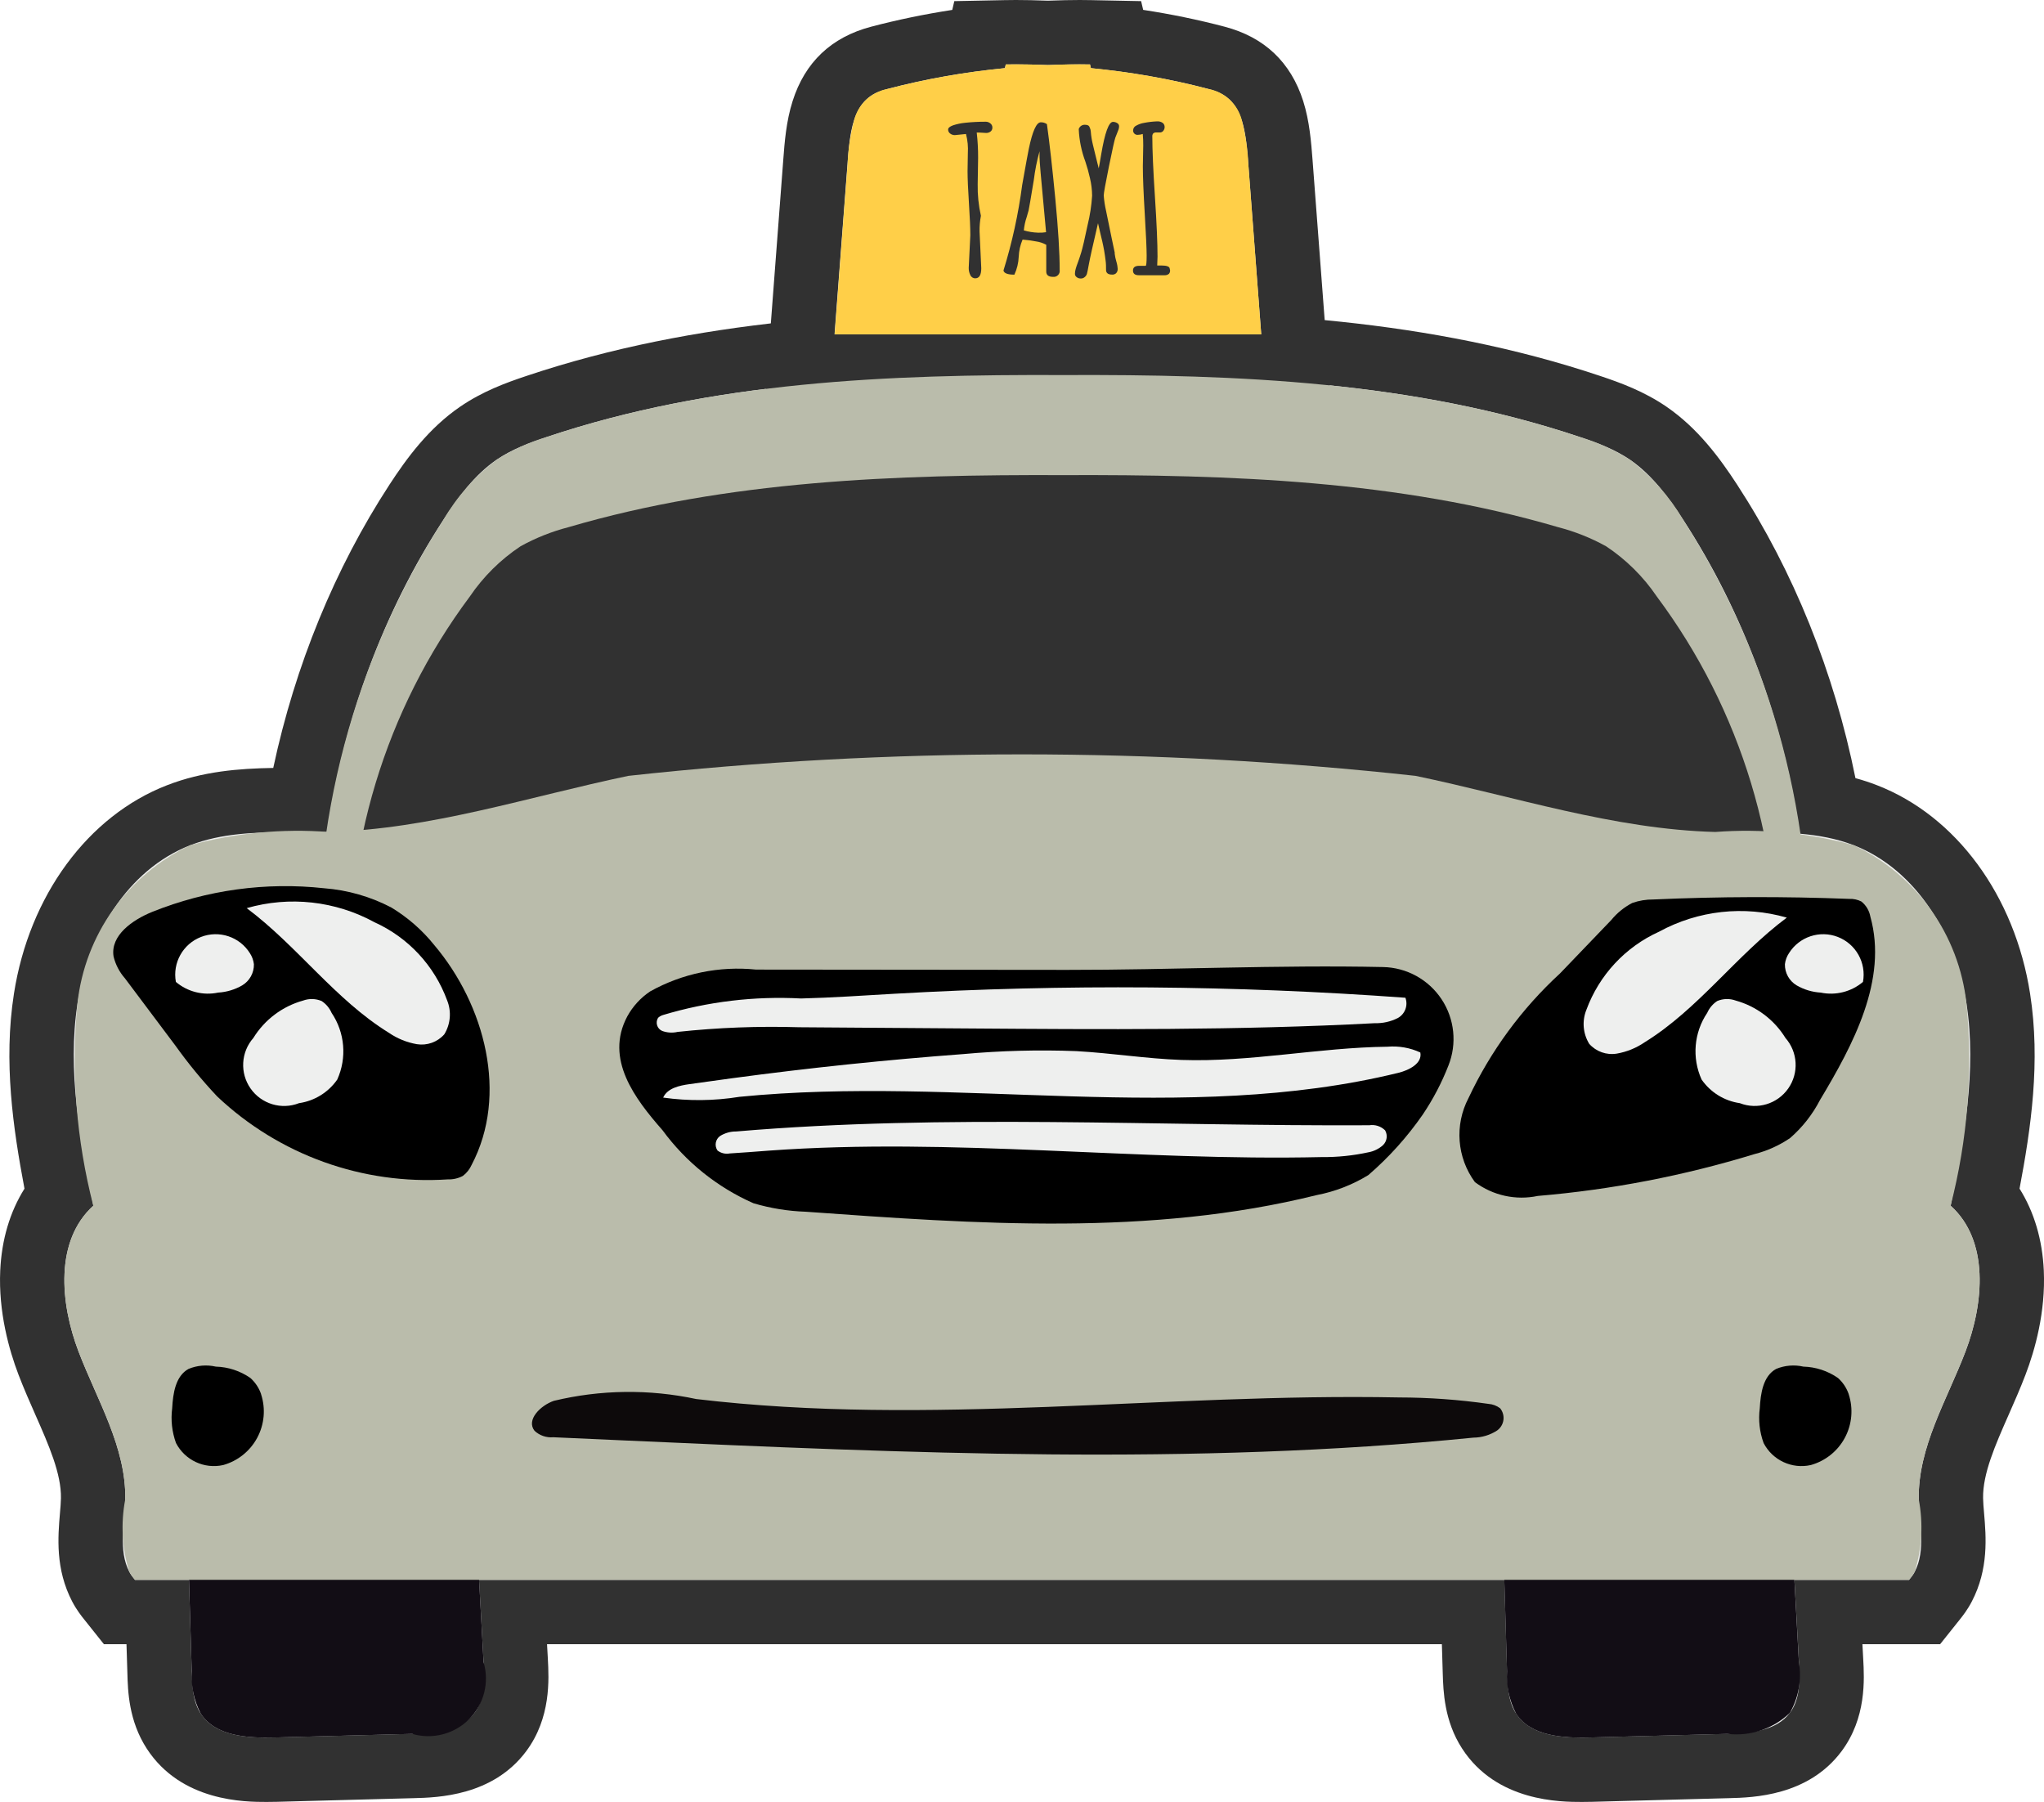
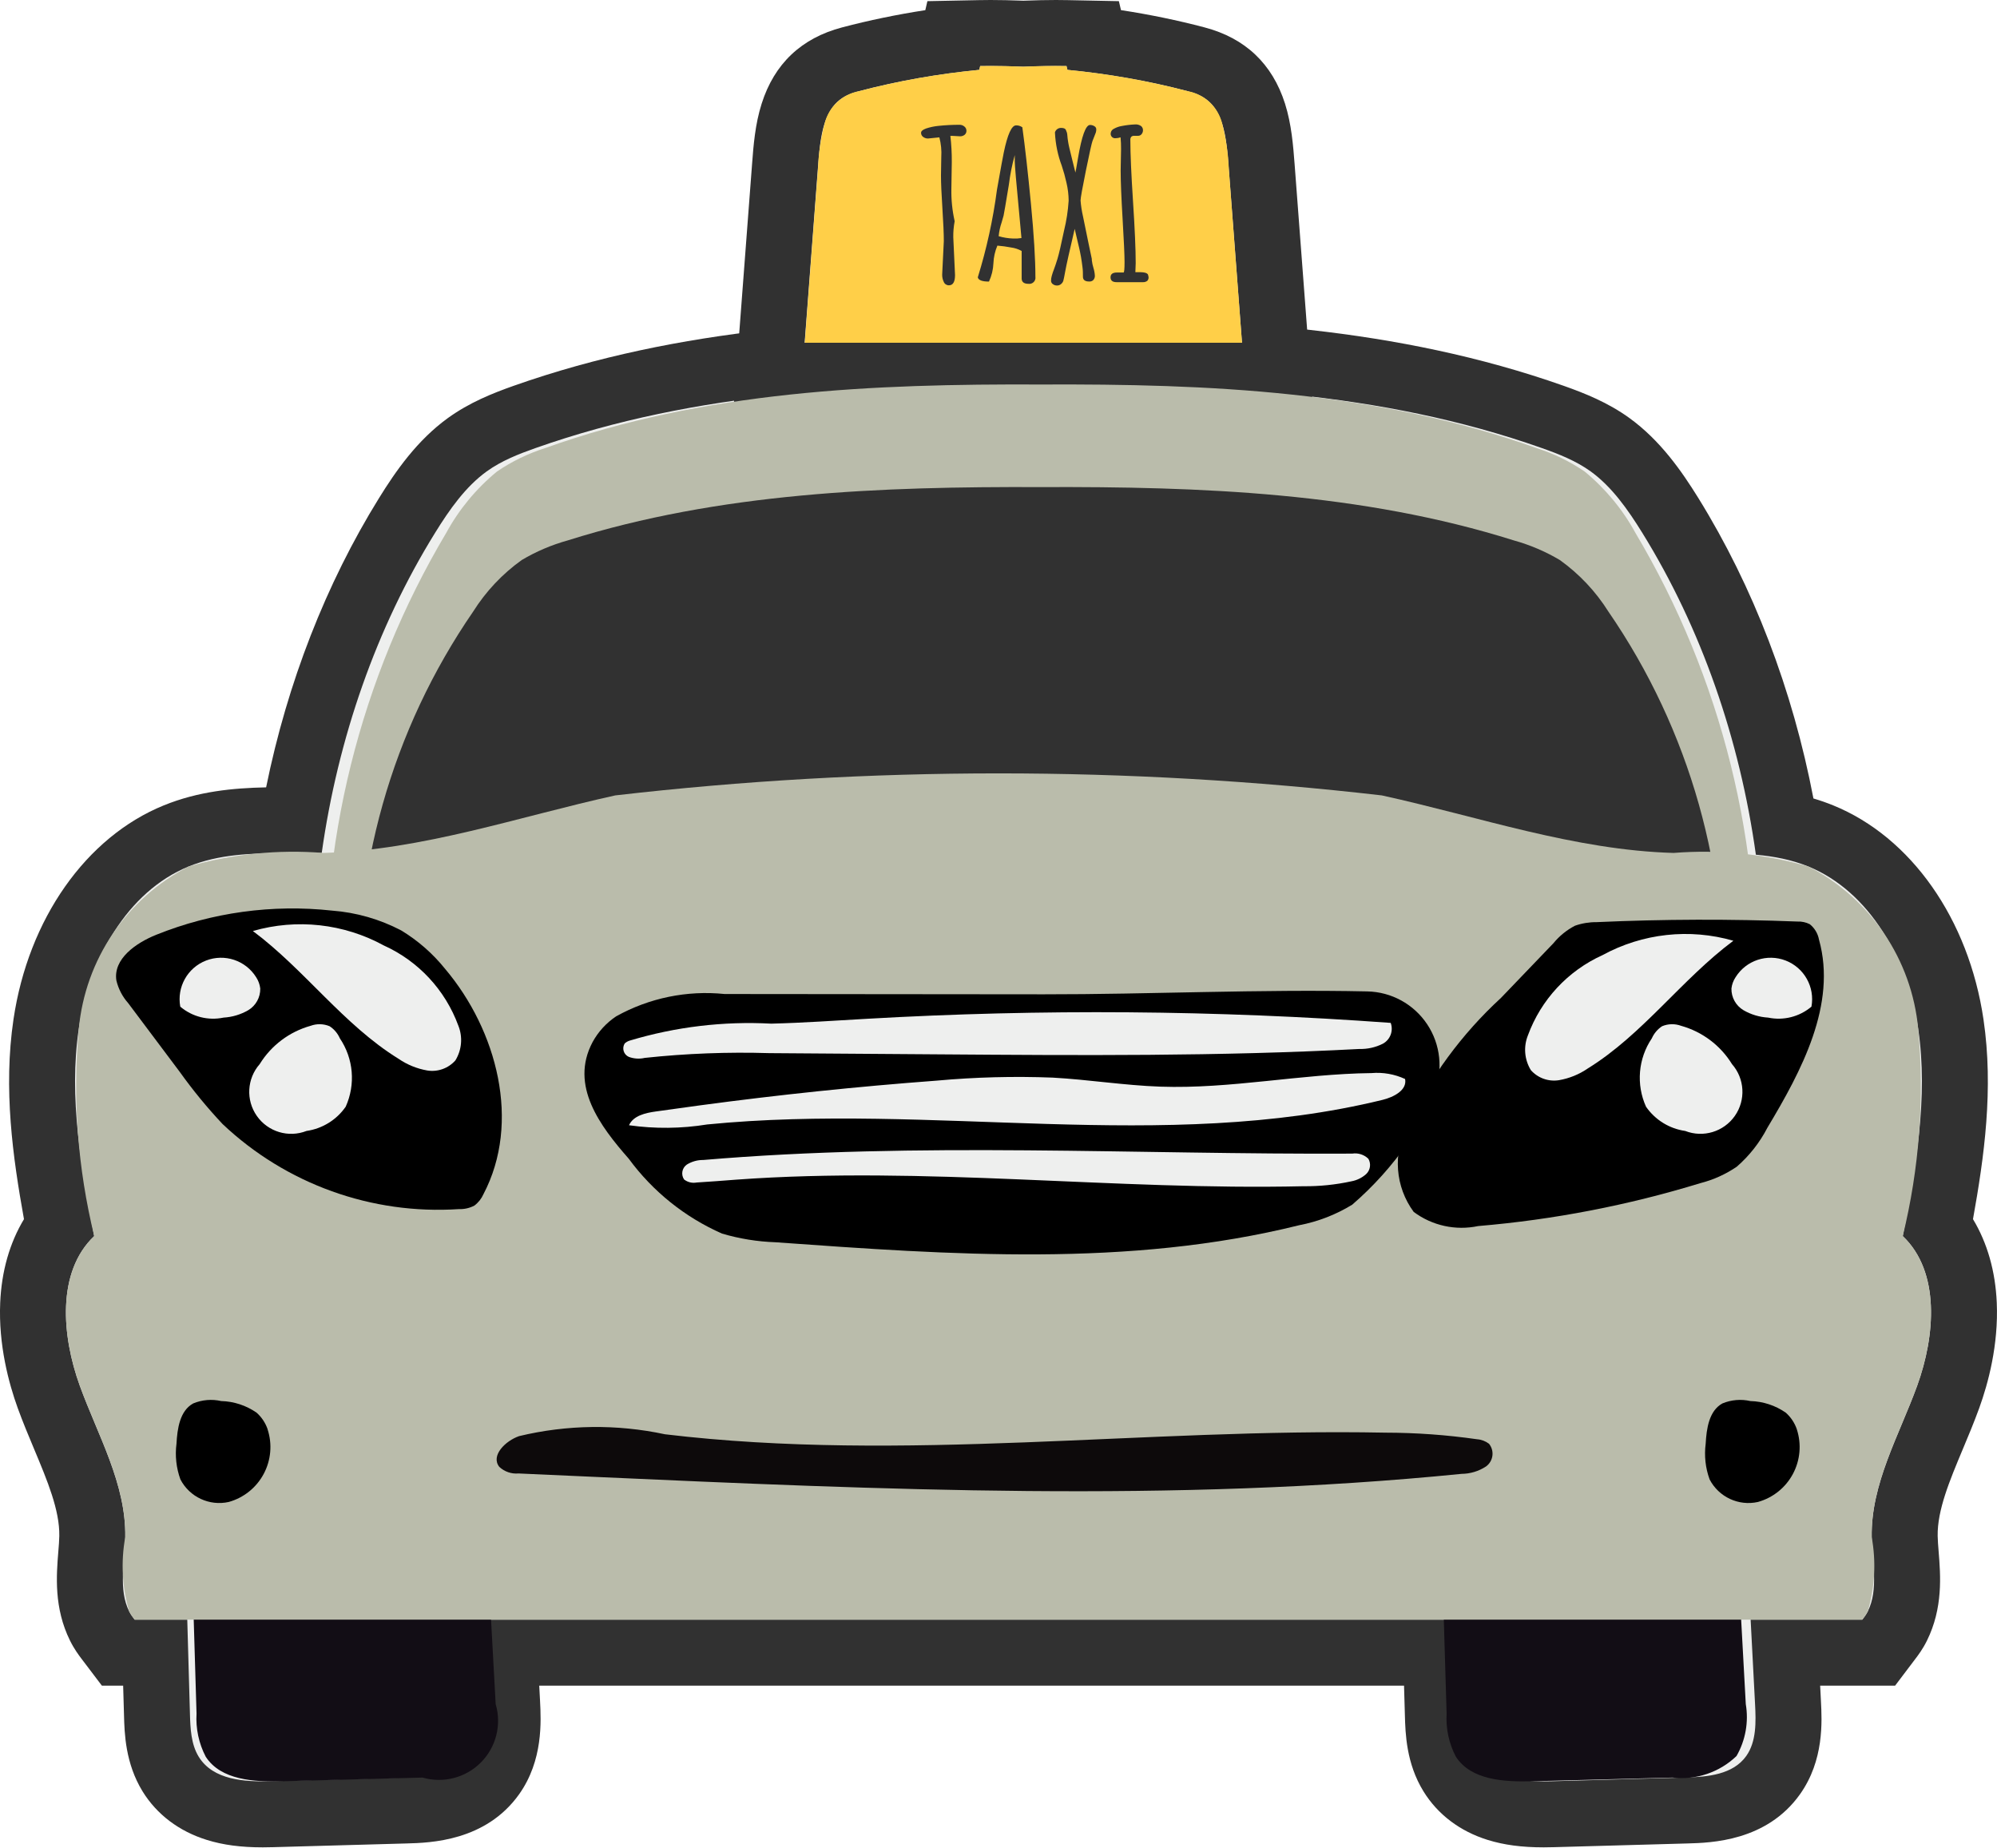
- <svg xmlns="http://www.w3.org/2000/svg" width="63.524" height="56.001" viewBox="0 0 63.524 56.001">
+ <svg xmlns="http://www.w3.org/2000/svg" width="60.55" height="56.001" viewBox="0 0 60.55 56.001">
  <g id="slot-gray-taxi" transform="translate(2 2)">
    <g id="Group_1018" data-name="Group 1018" transform="translate(0 0)">
-       <g id="Path_1115" data-name="Path 1115" transform="translate(-768.095 -373.158)" fill="#eeefee" stroke-miterlimit="10">
-         <path d="M 815.258 426.159 C 814.683 426.159 813.154 426.159 812.374 424.956 C 811.969 424.331 811.948 423.639 811.932 423.133 C 811.918 422.656 811.904 422.18 811.89 421.703 C 811.885 421.555 811.881 421.406 811.876 421.257 L 782.039 421.257 C 782.044 421.346 782.049 421.434 782.054 421.523 C 782.077 421.935 782.099 422.347 782.122 422.76 C 782.153 423.314 782.203 424.24 781.645 424.988 C 780.895 425.991 779.57 426.025 778.933 426.042 L 774.671 426.155 C 774.565 426.158 774.469 426.159 774.378 426.159 C 773.803 426.159 772.274 426.159 771.494 424.956 C 771.087 424.327 771.067 423.607 771.053 423.131 C 771.034 422.507 771.015 421.882 770.997 421.257 L 770.289 421.257 L 769.807 421.257 L 769.506 420.881 L 769.495 420.866 C 769.42 420.772 769.317 420.643 769.227 420.469 C 768.832 419.713 768.9 418.915 768.954 418.273 C 768.97 418.082 768.986 417.901 768.989 417.736 C 769.006 416.755 768.571 415.77 768.111 414.727 C 767.939 414.337 767.761 413.933 767.603 413.521 C 767.346 412.847 767.05 411.81 767.101 410.691 C 767.143 409.763 767.423 408.957 767.918 408.326 C 767.547 406.417 767.189 404.298 767.516 402.196 C 767.936 399.502 769.52 397.316 771.65 396.492 C 772.775 396.057 773.917 396.021 775.086 396.021 C 775.177 396.021 775.269 396.021 775.36 396.022 C 775.376 396.022 775.393 396.022 775.41 396.022 C 776.019 392.668 777.266 389.484 779.038 386.766 C 779.518 386.029 780.122 385.198 780.957 384.625 C 781.554 384.216 782.202 383.981 782.763 383.793 C 787.953 382.052 793.362 381.812 798.434 381.812 C 798.669 381.812 798.905 381.813 799.14 381.814 C 799.376 381.813 799.611 381.812 799.847 381.812 C 804.919 381.812 810.328 382.052 815.517 383.793 C 816.078 383.981 816.726 384.216 817.322 384.624 C 818.157 385.197 818.762 386.028 819.243 386.765 C 821.043 389.526 822.299 392.764 822.898 396.172 C 823.321 396.247 823.702 396.352 824.065 396.493 C 826.196 397.317 827.78 399.503 828.199 402.197 C 828.527 404.296 828.169 406.416 827.797 408.326 C 828.291 408.957 828.571 409.763 828.614 410.691 C 828.665 411.81 828.369 412.847 828.112 413.521 C 827.954 413.933 827.776 414.336 827.604 414.727 C 827.144 415.77 826.709 416.755 826.726 417.736 C 826.729 417.902 826.745 418.082 826.761 418.274 C 826.815 418.915 826.883 419.713 826.488 420.471 C 826.397 420.644 826.295 420.772 826.22 420.866 L 826.208 420.881 L 825.908 421.257 L 825.426 421.257 L 822.919 421.257 C 822.922 421.32 822.926 421.382 822.929 421.445 C 822.953 421.883 822.978 422.322 823.002 422.761 C 823.033 423.312 823.084 424.238 822.523 424.989 C 821.774 425.991 820.449 426.025 819.812 426.042 L 815.551 426.155 C 815.445 426.158 815.349 426.159 815.258 426.159 Z" stroke="none" />
-         <path d="M 815.258 425.159 C 815.348 425.159 815.437 425.157 815.524 425.155 L 819.786 425.042 C 820.492 425.024 821.299 424.955 821.722 424.39 C 822.049 423.953 822.034 423.359 822.003 422.815 C 821.957 421.962 821.909 421.109 821.863 420.257 L 825.426 420.257 C 825.489 420.179 825.552 420.102 825.601 420.008 C 825.954 419.332 825.74 418.517 825.726 417.754 C 825.698 416.137 826.6 414.675 827.178 413.164 C 827.754 411.653 827.92 409.713 826.718 408.63 C 827.126 406.559 827.536 404.436 827.21 402.35 C 826.886 400.264 825.673 398.187 823.704 397.425 C 823.166 397.217 822.602 397.117 822.03 397.068 C 821.518 393.576 820.291 390.204 818.406 387.312 C 817.944 386.605 817.433 385.913 816.758 385.449 C 816.281 385.123 815.739 384.922 815.199 384.741 C 810.033 383.008 804.571 382.791 799.14 382.814 C 793.708 382.79 788.248 383.008 783.081 384.741 C 782.542 384.922 782 385.123 781.523 385.449 C 780.847 385.913 780.336 386.605 779.876 387.312 C 777.999 390.19 776.775 393.542 776.259 397.016 C 775.87 397.025 775.478 397.021 775.086 397.021 C 774.034 397.021 772.984 397.049 772.011 397.425 C 770.042 398.187 768.829 400.264 768.504 402.35 C 768.179 404.436 768.589 406.559 768.997 408.63 C 767.795 409.713 767.96 411.653 768.537 413.164 C 769.115 414.675 770.017 416.137 769.989 417.754 C 769.975 418.517 769.761 419.332 770.114 420.008 C 770.163 420.102 770.226 420.179 770.289 420.257 L 771.968 420.257 C 771.996 421.206 772.024 422.154 772.053 423.102 C 772.066 423.554 772.087 424.032 772.333 424.412 C 772.794 425.123 773.796 425.177 774.644 425.155 L 778.907 425.042 C 779.613 425.024 780.42 424.955 780.843 424.39 C 781.169 423.953 781.154 423.359 781.124 422.815 C 781.077 421.962 781.03 421.109 780.983 420.257 L 812.847 420.257 C 812.875 421.206 812.904 422.154 812.932 423.102 C 812.946 423.554 812.966 424.032 813.213 424.412 C 813.627 425.05 814.476 425.159 815.258 425.159 M 815.258 427.159 C 814.603 427.159 812.61 427.159 811.535 425.5 C 810.978 424.641 810.95 423.716 810.933 423.163 C 810.924 422.861 810.915 422.559 810.906 422.257 L 783.096 422.257 C 783.104 422.406 783.113 422.555 783.121 422.704 C 783.156 423.35 783.221 424.547 782.446 425.586 C 781.406 426.978 779.691 427.022 778.959 427.041 L 774.697 427.155 C 774.581 427.158 774.478 427.159 774.378 427.159 C 773.723 427.159 771.73 427.159 770.655 425.5 C 770.095 424.635 770.069 423.711 770.054 423.159 C 770.044 422.859 770.035 422.558 770.026 422.257 L 769.325 422.257 L 768.713 421.489 C 768.624 421.378 768.475 421.191 768.339 420.931 C 767.811 419.918 767.896 418.918 767.958 418.188 C 767.973 418.014 767.987 417.85 767.989 417.717 C 768.002 416.958 767.611 416.07 767.196 415.13 C 767.019 414.729 766.836 414.314 766.669 413.878 C 766.378 413.115 766.044 411.936 766.102 410.646 C 766.146 409.683 766.403 408.821 766.856 408.099 C 766.501 406.218 766.199 404.153 766.528 402.042 C 767.002 398.996 768.827 396.512 771.29 395.56 C 772.4 395.13 773.518 395.041 774.587 395.024 C 775.267 391.841 776.501 388.826 778.2 386.219 C 778.734 385.401 779.411 384.473 780.391 383.8 C 781.095 383.318 781.82 383.054 782.445 382.845 C 787.771 381.058 793.277 380.812 798.434 380.812 C 798.669 380.812 798.905 380.813 799.14 380.814 C 799.376 380.813 799.611 380.812 799.846 380.812 C 805.004 380.812 810.51 381.058 815.835 382.845 C 816.46 383.054 817.185 383.318 817.887 383.798 C 818.867 384.471 819.546 385.399 820.081 386.219 C 821.837 388.914 823.096 392.042 823.759 395.341 C 823.99 395.404 824.212 395.477 824.426 395.56 C 826.889 396.513 828.714 398.997 829.187 402.043 C 829.516 404.152 829.215 406.218 828.859 408.099 C 829.312 408.821 829.569 409.683 829.613 410.646 C 829.671 411.936 829.337 413.115 829.046 413.877 C 828.879 414.314 828.696 414.729 828.519 415.13 C 828.104 416.07 827.713 416.958 827.726 417.719 C 827.728 417.85 827.742 418.015 827.757 418.189 C 827.819 418.919 827.904 419.918 827.374 420.933 C 827.239 421.192 827.091 421.378 827.002 421.49 L 826.39 422.257 L 823.976 422.257 C 823.984 422.407 823.992 422.557 824 422.706 C 824.036 423.347 824.103 424.546 823.324 425.588 C 822.285 426.978 820.571 427.022 819.839 427.041 L 815.577 427.155 C 815.461 427.158 815.358 427.159 815.258 427.159 Z" stroke="none" fill="#313131" />
+       <g id="Path_1115" data-name="Path 1115" transform="translate(-768.096 -373.158)" fill="#eeefee" stroke-miterlimit="10">
+         <path d="M 812.902 426.159 C 812.397 426.159 810.86 426.159 810.107 424.936 C 809.726 424.318 809.707 423.632 809.692 423.131 C 809.679 422.657 809.665 422.184 809.652 421.71 C 809.648 421.559 809.643 421.408 809.639 421.257 L 781.393 421.257 C 781.397 421.347 781.402 421.437 781.407 421.527 C 781.428 421.938 781.45 422.35 781.472 422.762 C 781.5 423.311 781.547 424.227 781.022 424.968 C 780.297 425.99 779.012 426.025 778.395 426.042 L 774.345 426.155 C 774.243 426.158 774.152 426.159 774.064 426.159 C 773.559 426.159 772.023 426.159 771.27 424.936 C 770.887 424.314 770.868 423.601 770.855 423.129 C 770.837 422.506 770.82 421.882 770.802 421.257 L 770.179 421.257 L 769.682 421.257 L 769.382 420.861 L 769.371 420.846 C 769.299 420.753 769.202 420.624 769.116 420.451 C 768.746 419.704 768.81 418.913 768.861 418.277 C 768.877 418.085 768.891 417.904 768.894 417.736 C 768.911 416.746 768.496 415.757 768.057 414.71 C 767.894 414.32 767.725 413.917 767.575 413.505 C 767.332 412.835 767.053 411.804 767.101 410.693 C 767.141 409.77 767.408 408.966 767.88 408.336 C 767.526 406.426 767.184 404.305 767.495 402.204 C 767.893 399.513 769.404 397.327 771.438 396.499 C 772.522 396.058 773.617 396.021 774.737 396.021 C 774.823 396.021 774.909 396.021 774.995 396.022 C 775.574 392.676 776.756 389.498 778.437 386.785 C 778.894 386.047 779.468 385.215 780.266 384.639 C 780.84 384.225 781.462 383.988 782 383.798 C 786.943 382.053 792.091 381.812 796.918 381.812 C 797.142 381.812 797.366 381.813 797.589 381.814 C 797.813 381.813 798.036 381.812 798.26 381.812 C 803.088 381.812 808.236 382.053 813.179 383.798 C 813.716 383.988 814.338 384.225 814.911 384.637 C 815.707 385.213 816.261 386.009 816.742 386.785 C 818.45 389.543 819.642 392.776 820.211 396.18 C 820.605 396.255 820.962 396.36 821.303 396.499 C 823.338 397.328 824.849 399.514 825.246 402.204 C 825.558 404.303 825.215 406.425 824.861 408.336 C 825.333 408.966 825.6 409.77 825.64 410.693 C 825.688 411.804 825.409 412.835 825.166 413.505 C 825.016 413.916 824.847 414.32 824.684 414.71 C 824.245 415.757 823.831 416.746 823.847 417.737 C 823.85 417.904 823.864 418.086 823.88 418.278 C 823.931 418.913 823.995 419.704 823.624 420.452 C 823.539 420.624 823.442 420.752 823.371 420.845 L 823.36 420.861 L 823.059 421.257 L 822.562 421.257 L 820.23 421.257 C 820.233 421.321 820.237 421.384 820.24 421.447 C 820.263 421.886 820.286 422.324 820.308 422.763 C 820.338 423.309 820.386 424.226 819.858 424.969 C 819.133 425.99 817.849 426.025 817.231 426.042 L 813.182 426.155 C 813.081 426.158 812.989 426.159 812.902 426.159 Z" stroke="none" />
+         <path d="M 812.902 425.159 C 812.987 425.159 813.072 425.157 813.154 425.155 L 817.204 425.042 C 817.875 425.024 818.641 424.955 819.043 424.39 C 819.353 423.953 819.339 423.359 819.31 422.815 C 819.266 421.962 819.221 421.109 819.176 420.257 L 822.562 420.257 C 822.621 420.179 822.682 420.102 822.728 420.008 C 823.063 419.332 822.86 418.517 822.847 417.754 C 822.82 416.137 823.677 414.675 824.226 413.164 C 824.774 411.653 824.931 409.713 823.789 408.63 C 824.177 406.559 824.566 404.436 824.257 402.35 C 823.949 400.264 822.796 398.187 820.926 397.425 C 820.414 397.217 819.879 397.117 819.335 397.068 C 818.849 393.576 817.683 390.204 815.892 387.312 C 815.454 386.605 814.968 385.913 814.327 385.449 C 813.873 385.123 813.359 384.922 812.846 384.741 C 807.938 383.008 802.75 382.79 797.589 382.814 C 792.431 382.79 787.241 383.008 782.333 384.741 C 781.82 384.922 781.305 385.123 780.852 385.449 C 780.21 385.913 779.724 386.605 779.287 387.312 C 777.504 390.19 776.341 393.542 775.851 397.016 C 775.482 397.025 775.109 397.021 774.737 397.021 C 773.737 397.021 772.74 397.049 771.815 397.425 C 769.945 398.187 768.793 400.264 768.484 402.35 C 768.175 404.436 768.564 406.559 768.952 408.63 C 767.81 409.713 767.967 411.653 768.515 413.164 C 769.064 414.675 769.921 416.137 769.894 417.754 C 769.881 418.517 769.678 419.332 770.013 420.008 C 770.059 420.102 770.12 420.179 770.179 420.257 L 771.774 420.257 C 771.801 421.206 771.828 422.154 771.855 423.102 C 771.867 423.554 771.888 424.032 772.121 424.412 C 772.559 425.123 773.511 425.177 774.317 425.155 L 778.367 425.042 C 779.038 425.024 779.805 424.955 780.206 424.39 C 780.516 423.953 780.501 423.359 780.473 422.815 C 780.428 421.962 780.384 421.109 780.339 420.257 L 810.611 420.257 C 810.638 421.206 810.665 422.154 810.692 423.102 C 810.705 423.554 810.725 424.032 810.958 424.412 C 811.352 425.05 812.158 425.159 812.902 425.159 M 812.902 427.159 C 812.236 427.159 811.697 427.087 811.204 426.934 C 810.362 426.672 809.688 426.162 809.256 425.461 C 808.734 424.615 808.708 423.704 808.693 423.16 C 808.684 422.859 808.676 422.558 808.667 422.257 L 782.446 422.257 C 782.454 422.408 782.462 422.559 782.47 422.71 C 782.503 423.344 782.564 424.522 781.838 425.547 C 780.823 426.975 779.14 427.022 778.422 427.041 L 774.373 427.154 C 774.261 427.157 774.161 427.159 774.064 427.159 C 773.399 427.159 772.859 427.087 772.367 426.934 C 771.524 426.672 770.85 426.162 770.418 425.461 C 769.895 424.609 769.87 423.699 769.856 423.156 C 769.847 422.857 769.839 422.557 769.83 422.257 L 769.185 422.257 L 768.574 421.451 C 768.489 421.339 768.348 421.152 768.22 420.894 C 767.727 419.9 767.806 418.915 767.864 418.197 C 767.879 418.021 767.892 417.855 767.894 417.719 C 767.907 416.939 767.532 416.044 767.135 415.096 C 766.967 414.695 766.793 414.281 766.635 413.847 C 766.361 413.091 766.047 411.924 766.102 410.65 C 766.143 409.694 766.389 408.836 766.823 408.116 C 766.484 406.234 766.193 404.166 766.505 402.058 C 766.955 399.019 768.701 396.534 771.061 395.573 C 772.11 395.146 773.16 395.047 774.165 395.026 C 774.809 391.858 775.978 388.855 777.587 386.259 C 778.095 385.438 778.741 384.507 779.68 383.828 C 780.331 383.36 781.019 383.084 781.666 382.855 C 786.752 381.06 792.002 380.812 796.918 380.812 C 797.142 380.812 797.366 380.813 797.589 380.814 C 797.813 380.813 798.036 380.812 798.26 380.812 C 803.177 380.812 808.427 381.06 813.512 382.855 C 814.159 383.084 814.848 383.36 815.495 383.826 C 816.436 384.506 817.083 385.437 817.592 386.258 C 819.258 388.949 820.452 392.071 821.08 395.363 C 821.287 395.424 821.487 395.494 821.681 395.573 C 824.042 396.534 825.787 399.019 826.236 402.058 C 826.548 404.165 826.257 406.234 825.918 408.116 C 826.352 408.836 826.598 409.694 826.639 410.65 C 826.694 411.925 826.38 413.091 826.106 413.846 C 825.948 414.281 825.774 414.695 825.606 415.096 C 825.209 416.044 824.834 416.939 824.847 417.72 C 824.849 417.855 824.863 418.022 824.877 418.198 C 824.935 418.916 825.014 419.9 824.52 420.897 C 824.393 421.153 824.252 421.339 824.168 421.449 L 823.557 422.257 L 821.284 422.257 C 821.291 422.409 821.299 422.56 821.307 422.712 C 821.341 423.342 821.404 424.521 820.673 425.549 C 819.66 426.975 817.977 427.022 817.259 427.041 L 813.21 427.154 C 813.098 427.157 812.998 427.159 812.902 427.159 Z" stroke="none" fill="#313131" />
      </g>
-       <g id="Path_1116" data-name="Path 1116" transform="translate(-773.995 -370.778)" fill="#eeefee" stroke-miterlimit="10">
+       <g id="Path_1116" data-name="Path 1116" transform="translate(-775.534 -370.778)" fill="#eeefee" stroke-miterlimit="10">
        <path d="M 812.27 380.169 L 811.192 380.169 L 797.931 380.169 L 796.852 380.169 L 796.934 379.093 C 797.068 377.334 797.202 375.575 797.335 373.815 C 797.371 373.335 797.417 372.738 797.581 372.223 C 797.992 370.925 798.959 370.671 799.323 370.575 C 800.309 370.315 801.345 370.116 802.411 369.981 L 802.453 369.797 L 803.232 369.781 C 803.34 369.779 803.454 369.778 803.568 369.778 C 803.859 369.778 804.167 369.785 804.562 369.8 C 804.956 369.785 805.264 369.778 805.554 369.778 C 805.669 369.778 805.782 369.779 805.891 369.781 L 806.665 369.797 L 806.708 369.981 C 807.775 370.115 808.812 370.314 809.8 370.575 C 810.371 370.725 811.173 371.06 811.543 372.223 C 811.707 372.738 811.752 373.335 811.788 373.815 L 811.989 376.463 L 812.189 379.093 L 812.27 380.169 Z" stroke="none" />
        <path d="M 803.568 370.778 C 803.463 370.778 803.358 370.779 803.252 370.781 L 803.226 370.896 C 802.007 371.016 800.79 371.222 799.578 371.542 C 799.191 371.644 798.76 371.813 798.534 372.526 C 798.408 372.919 798.368 373.414 798.332 373.891 C 798.199 375.65 798.065 377.41 797.931 379.169 L 811.192 379.169 C 811.058 377.41 810.925 375.65 810.791 373.891 C 810.755 373.414 810.715 372.919 810.59 372.526 C 810.363 371.813 809.932 371.644 809.545 371.542 C 808.333 371.222 807.116 371.016 805.898 370.896 L 805.87 370.781 C 805.434 370.772 804.998 370.784 804.562 370.8 C 804.231 370.788 803.9 370.778 803.568 370.778 M 803.568 368.778 C 803.863 368.778 804.172 368.785 804.562 368.799 C 804.951 368.785 805.26 368.778 805.554 368.778 C 805.676 368.778 805.796 368.779 805.911 368.782 L 807.459 368.813 L 807.523 369.085 C 808.392 369.218 809.239 369.393 810.055 369.608 C 811.29 369.933 812.111 370.711 812.496 371.919 C 812.695 372.546 812.745 373.208 812.786 373.74 L 813.349 381.169 L 795.773 381.169 L 795.937 379.017 C 796.071 377.258 796.205 375.499 796.338 373.74 C 796.378 373.208 796.428 372.546 796.628 371.92 C 797.011 370.712 797.832 369.933 799.069 369.608 C 799.881 369.394 800.725 369.219 801.59 369.086 L 801.653 368.813 L 803.212 368.782 C 803.327 368.779 803.447 368.778 803.568 368.778 Z" stroke="none" fill="#313131" />
      </g>
    </g>
    <g id="Group_1042" data-name="Group 1042" transform="translate(0 0)">
      <g id="Group_1019" data-name="Group 1019" transform="translate(3.789 44.183)">
        <path id="Path_1117" data-name="Path 1117" d="M773.267,432.922c.461.712,1.463.765,2.311.744l4.263-.112a1.792,1.792,0,0,0,2.217-2.228l-.3-5.475-8.939.134.169,5.628A2.506,2.506,0,0,0,773.267,432.922Z" transform="translate(-772.818 -425.851)" fill="#120d15" />
      </g>
-       <g id="Group_1020" data-name="Group 1020" transform="translate(44.668 44.183)">
+       <g id="Group_1020" data-name="Group 1020" transform="translate(41.694 44.183)">
        <path id="Path_1118" data-name="Path 1118" d="M824.222,432.922c.461.712,1.463.765,2.311.744l4.262-.112a2.4,2.4,0,0,0,1.936-.653,2.372,2.372,0,0,0,.281-1.575l-.3-5.475-8.939.134.168,5.628A2.508,2.508,0,0,0,824.222,432.922Z" transform="translate(-823.773 -425.851)" fill="#120d15" />
      </g>
      <g id="Group_1021" data-name="Group 1021" transform="translate(7.875 9.654)">
-         <path id="Path_1119" data-name="Path 1119" d="M820.347,387.312a6.459,6.459,0,0,0-1.648-1.862,6.184,6.184,0,0,0-1.559-.709c-5.166-1.732-10.628-1.95-16.059-1.927-5.431-.023-10.892.195-16.059,1.927a6.183,6.183,0,0,0-1.559.709,6.444,6.444,0,0,0-1.647,1.862,24.71,24.71,0,0,0-3.873,14.6q11.566.439,23.138-.137,11.56.573,23.138.137A24.715,24.715,0,0,0,820.347,387.312Z" transform="translate(-777.911 -382.812)" fill="#babcab" />
+         <path id="Path_1119" data-name="Path 1119" d="M817.623,387.312a6.343,6.343,0,0,0-1.542-1.862,5.617,5.617,0,0,0-1.459-.709c-4.834-1.732-9.946-1.95-15.028-1.927-5.083-.023-10.193.195-15.028,1.927a5.616,5.616,0,0,0-1.459.709,6.328,6.328,0,0,0-1.541,1.862,26.011,26.011,0,0,0-3.625,14.6q10.824.439,21.653-.137,10.818.573,21.653.137A26.017,26.017,0,0,0,817.623,387.312Z" transform="translate(-777.911 -382.812)" fill="#babcab" />
      </g>
      <g id="Group_1022" data-name="Group 1022" transform="translate(8.861 12.764)">
-         <path id="Path_1120" data-name="Path 1120" d="M819.77,390.463a5.743,5.743,0,0,0-1.577-1.562,6.38,6.38,0,0,0-1.492-.594c-4.947-1.453-10.176-1.636-15.376-1.617-5.2-.019-10.429.164-15.376,1.617a6.385,6.385,0,0,0-1.492.594,5.744,5.744,0,0,0-1.577,1.562,18.817,18.817,0,0,0-3.708,12.246q11.074.369,22.154-.116,11.069.481,22.154.116A18.811,18.811,0,0,0,819.77,390.463Z" transform="translate(-779.14 -386.688)" fill="#313131" />
+         <path id="Path_1120" data-name="Path 1120" d="M817.046,390.463a5.562,5.562,0,0,0-1.472-1.562,5.727,5.727,0,0,0-1.392-.594c-4.615-1.453-9.494-1.636-14.346-1.617-4.852-.019-9.73.164-14.346,1.617a5.731,5.731,0,0,0-1.392.594,5.562,5.562,0,0,0-1.472,1.562,19.775,19.775,0,0,0-3.46,12.246q10.331.369,20.669-.116,10.327.481,20.669.116A19.77,19.77,0,0,0,817.046,390.463Z" transform="translate(-779.14 -386.688)" fill="#313131" />
      </g>
      <g id="Group_1023" data-name="Group 1023" transform="translate(0 21.259)">
-         <path id="Path_1121" data-name="Path 1121" d="M768.537,416.024c.578,1.511,1.479,2.973,1.451,4.59a4.647,4.647,0,0,0,.125,2.254,1.546,1.546,0,0,0,.175.249h55.138a1.554,1.554,0,0,0,.175-.249,4.65,4.65,0,0,0,.125-2.254c-.028-1.617.874-3.079,1.451-4.59s.742-3.451-.46-4.534a18.179,18.179,0,0,0,.493-6.28,6.173,6.173,0,0,0-3.507-4.925,12.72,12.72,0,0,0-4.3-.41c-3.164-.083-6.218-1.1-9.316-1.744a112.39,112.39,0,0,0-24.463,0c-3.1.648-6.152,1.661-9.316,1.744a12.72,12.72,0,0,0-4.3.41,6.175,6.175,0,0,0-3.507,4.925,18.206,18.206,0,0,0,.493,6.28C767.8,412.573,767.96,414.514,768.537,416.024Z" transform="translate(-768.095 -397.278)" fill="#babcab" />
+         <path id="Path_1121" data-name="Path 1121" d="M768.515,416.024c.549,1.511,1.406,2.973,1.379,4.59a4.882,4.882,0,0,0,.119,2.254,1.548,1.548,0,0,0,.166.249h52.383a1.561,1.561,0,0,0,.166-.249,4.885,4.885,0,0,0,.119-2.254c-.027-1.617.83-3.079,1.379-4.59s.7-3.451-.437-4.534a19.1,19.1,0,0,0,.468-6.28,6.164,6.164,0,0,0-3.331-4.925,11.506,11.506,0,0,0-4.084-.41c-3.006-.083-5.908-1.1-8.85-1.744a101.472,101.472,0,0,0-23.24,0c-2.943.648-5.844,1.661-8.85,1.744a11.507,11.507,0,0,0-4.085.41,6.166,6.166,0,0,0-3.332,4.925,19.132,19.132,0,0,0,.468,6.28C767.81,412.573,767.967,414.514,768.515,416.024Z" transform="translate(-768.096 -397.278)" fill="#babcab" />
      </g>
      <g id="Group_1024" data-name="Group 1024" transform="translate(1.519 25.539)">
        <path id="Path_1122" data-name="Path 1122" d="M779.963,404.439a5.082,5.082,0,0,0-1.328-1.161,5.389,5.389,0,0,0-2.091-.6,11.08,11.08,0,0,0-5.338.733c-.615.248-1.309.731-1.206,1.386a1.591,1.591,0,0,0,.355.682l1.565,2.086a15.279,15.279,0,0,0,1.3,1.583,9.515,9.515,0,0,0,7.166,2.578.925.925,0,0,0,.469-.107.873.873,0,0,0,.274-.345C782.272,409.1,781.548,406.312,779.963,404.439Z" transform="translate(-769.99 -402.612)" />
      </g>
-       <g id="Group_1025" data-name="Group 1025" transform="translate(43.368 25.891)">
+       <g id="Group_1025" data-name="Group 1025" transform="translate(40.394 25.891)">
        <path id="Path_1123" data-name="Path 1123" d="M826.861,403.752l-1.591,1.658a12.455,12.455,0,0,0-2.847,3.877,2.471,2.471,0,0,0,.2,2.611,2.428,2.428,0,0,0,1.955.429,32.221,32.221,0,0,0,6.734-1.3,3.48,3.48,0,0,0,1.108-.5,4,4,0,0,0,.928-1.182c1.033-1.722,2.112-3.737,1.564-5.7a.779.779,0,0,0-.279-.468.753.753,0,0,0-.375-.081q-3.043-.119-6.089.018a1.922,1.922,0,0,0-.657.109A2.085,2.085,0,0,0,826.861,403.752Z" transform="translate(-822.153 -403.051)" />
      </g>
-       <g id="Group_1026" data-name="Group 1026" transform="translate(17.245 28.037)">
+       <g id="Group_1026" data-name="Group 1026" transform="translate(15.719 28.037)">
        <path id="Path_1124" data-name="Path 1124" d="M790.937,410.815a7.017,7.017,0,0,0,2.826,2.268,6.489,6.489,0,0,0,1.621.263c5.322.382,10.7.77,15.883-.517a4.8,4.8,0,0,0,1.605-.622,10.031,10.031,0,0,0,1.688-1.876,7.807,7.807,0,0,0,.8-1.526,2.235,2.235,0,0,0-2.034-3.063c-3.261-.07-6.595.091-9.805.088l-9.678-.009a5.59,5.59,0,0,0-3.288.676,2.211,2.211,0,0,0-.716.782C789.137,408.6,790.072,409.829,790.937,410.815Z" transform="translate(-789.591 -405.725)" />
      </g>
      <g id="Group_1027" data-name="Group 1027" transform="translate(3.445 27.034)">
        <path id="Path_1125" data-name="Path 1125" d="M774.711,405.064a1.256,1.256,0,0,0-2.3.893,1.541,1.541,0,0,0,1.313.332,1.69,1.69,0,0,0,.749-.225.748.748,0,0,0,.363-.657A.794.794,0,0,0,774.711,405.064Z" transform="translate(-772.39 -404.475)" fill="#eeefee" />
      </g>
      <g id="Group_1028" data-name="Group 1028" transform="translate(5.594 29.048)">
        <path id="Path_1126" data-name="Path 1126" d="M777.956,409.487a2.135,2.135,0,0,0-.177-2.072.842.842,0,0,0-.31-.367.788.788,0,0,0-.576-.014,2.652,2.652,0,0,0-1.545,1.162,1.273,1.273,0,0,0,1.42,2.026A1.749,1.749,0,0,0,777.956,409.487Z" transform="translate(-775.068 -406.986)" fill="#eeefee" />
      </g>
      <g id="Group_1029" data-name="Group 1029" transform="translate(3.34 40.439)">
        <path id="Path_1127" data-name="Path 1127" d="M775.033,422.071a1.192,1.192,0,0,0-.333-.5,1.973,1.973,0,0,0-1.075-.353,1.4,1.4,0,0,0-.848.072c-.405.223-.482.762-.507,1.223a2.3,2.3,0,0,0,.119,1.08,1.327,1.327,0,0,0,1.466.684,1.728,1.728,0,0,0,1.178-2.2Z" transform="translate(-772.259 -421.185)" />
      </g>
-       <g id="Group_1030" data-name="Group 1030" transform="translate(52.679 40.439)">
+       <g id="Group_1030" data-name="Group 1030" transform="translate(49.705 40.439)">
        <path id="Path_1128" data-name="Path 1128" d="M836.533,422.071a1.192,1.192,0,0,0-.333-.5,1.973,1.973,0,0,0-1.075-.353,1.4,1.4,0,0,0-.848.072c-.405.223-.482.762-.507,1.223a2.29,2.29,0,0,0,.119,1.08,1.326,1.326,0,0,0,1.466.684,1.728,1.728,0,0,0,1.179-2.2Z" transform="translate(-833.758 -421.185)" />
      </g>
-       <g id="Group_1031" data-name="Group 1031" transform="translate(14.533 41.25)">
+       <g id="Group_1031" data-name="Group 1031" transform="translate(13.059 41.25)">
        <path id="Path_1129" data-name="Path 1129" d="M816.3,422.712a.678.678,0,0,0-.363-.137,19.775,19.775,0,0,0-2.781-.2c-7.286-.144-14.607.914-21.842.049a9.987,9.987,0,0,0-4.423.056c-.412.142-.87.59-.6.932a.754.754,0,0,0,.583.2l2.226.1c8.789.394,17.614.788,26.369-.088a1.368,1.368,0,0,0,.738-.223A.478.478,0,0,0,816.3,422.712Z" transform="translate(-786.211 -422.195)" fill="#0d0a0b" />
      </g>
-       <g id="Group_1034" data-name="Group 1034" transform="translate(23.936)">
+       <g id="Group_1034" data-name="Group 1034" transform="translate(22.397)">
        <g id="Group_1032" data-name="Group 1032">
          <path id="Path_1130" data-name="Path 1130" d="M811.192,379.169q-.2-2.639-.4-5.278a6.384,6.384,0,0,0-.2-1.365,1.316,1.316,0,0,0-1.045-.984,23.153,23.153,0,0,0-3.648-.646l-.027-.115c-.437-.009-.872,0-1.309.019-.436-.017-.873-.028-1.309-.019l-.026.115a23.141,23.141,0,0,0-3.648.646,1.316,1.316,0,0,0-1.044.984,6.338,6.338,0,0,0-.2,1.365q-.2,2.639-.4,5.278Z" transform="translate(-797.931 -370.778)" fill="#ffcf48" />
        </g>
        <g id="Group_1033" data-name="Group 1033" transform="translate(3.527 1.771)">
          <path id="Path_1131" data-name="Path 1131" d="M803.262,374.123l-.013.822a4.109,4.109,0,0,0,.1.978v0a2.417,2.417,0,0,0-.042.486l.053,1.146c0,.207-.062.311-.184.311a.164.164,0,0,1-.156-.1.488.488,0,0,1-.05-.221l.05-1.019q0-.33-.043-.993t-.043-.994l.009-.558a1.884,1.884,0,0,0-.058-.6l-.346.035a.236.236,0,0,1-.145-.048.151.151,0,0,1-.064-.125c0-.051.051-.094.152-.131a1.724,1.724,0,0,1,.374-.079A5.917,5.917,0,0,1,803.5,373a.219.219,0,0,1,.142.051.161.161,0,0,1,.064.129.152.152,0,0,1-.056.124.215.215,0,0,1-.137.045l-.228-.013a.637.637,0,0,0-.066,0A6.556,6.556,0,0,1,803.262,374.123Z" transform="translate(-802.327 -372.988)" fill="#313131" />
          <path id="Path_1132" data-name="Path 1132" d="M805.824,373.068q.124.894.262,2.327c.092.956.136,1.694.136,2.218a.186.186,0,0,1-.208.214c-.14,0-.209-.055-.209-.164v-.832a.908.908,0,0,0-.323-.106,3.594,3.594,0,0,0-.413-.056,1.522,1.522,0,0,0-.12.534,1.452,1.452,0,0,1-.135.556q-.309,0-.339-.128a16.1,16.1,0,0,0,.582-2.66q.172-.969.206-1.125.171-.822.371-.822a.3.3,0,0,1,.189.056Zm-.025,3.371q-.01-.116-.063-.688-.14-1.465-.14-1.637c0-.116,0-.178,0-.189a6.129,6.129,0,0,0-.179.9q-.142.86-.16.935c-.012.05-.032.119-.059.206a1.8,1.8,0,0,0-.09.417,1.758,1.758,0,0,0,.439.071A1.189,1.189,0,0,0,805.8,376.439Z" transform="translate(-802.752 -372.994)" fill="#313131" />
          <path id="Path_1133" data-name="Path 1133" d="M808.4,377.751c-.125,0-.188-.049-.188-.146s0-.195-.014-.291-.024-.2-.045-.31-.038-.2-.055-.27-.039-.172-.071-.3-.052-.225-.065-.279q-.236,1.01-.283,1.27t-.063.308a.216.216,0,0,1-.066.094.176.176,0,0,1-.123.045.2.2,0,0,1-.127-.041.124.124,0,0,1-.055-.107.555.555,0,0,1,.024-.152,1.931,1.931,0,0,1,.065-.192c.027-.071.063-.176.106-.316s.11-.425.2-.858a5.171,5.171,0,0,0,.139-.906,2.426,2.426,0,0,0-.066-.543,4.955,4.955,0,0,0-.143-.516,3.283,3.283,0,0,1-.206-1v-.015a.193.193,0,0,1,.181-.132c.081,0,.13.019.148.058a.689.689,0,0,1,.034.086.65.65,0,0,1,.014.1c0,.044.012.1.022.177s.047.231.107.473.1.395.114.46q.01-.031.079-.443.17-1,.364-1a.241.241,0,0,1,.131.037.109.109,0,0,1,.059.092.337.337,0,0,1-.014.1,1,1,0,0,1-.039.1c-.016.037-.038.091-.063.16s-.092.368-.2.9-.161.829-.161.9a3.263,3.263,0,0,0,.073.477q.073.369.168.819c.062.3.095.459.1.475v.038a1.426,1.426,0,0,0,.05.237.961.961,0,0,1,.043.238.181.181,0,0,1-.051.132A.163.163,0,0,1,808.4,377.751Z" transform="translate(-803.301 -372.988)" fill="#313131" />
          <path id="Path_1134" data-name="Path 1134" d="M810.245,377.466l.131,0c.173,0,.259.035.259.106a.149.149,0,0,1-.023.151.191.191,0,0,1-.136.046h-.8c-.122,0-.184-.049-.184-.147s.065-.146.194-.146l.2,0c.021,0,.031-.107.031-.318s-.02-.646-.059-1.3-.059-1.146-.059-1.474l.012-.651a3.478,3.478,0,0,0-.015-.355.474.474,0,0,1-.149.027.134.134,0,0,1-.15-.152.165.165,0,0,1,.1-.136.722.722,0,0,1,.239-.083,2.663,2.663,0,0,1,.4-.047.274.274,0,0,1,.185.051.161.161,0,0,1,.055.122.185.185,0,0,1-.042.121.13.13,0,0,1-.108.051l-.112,0a.13.13,0,0,0-.091.027.135.135,0,0,0-.03.1q0,.623.081,1.866t.081,1.866Z" transform="translate(-803.744 -372.986)" fill="#313131" />
        </g>
      </g>
      <g id="Group_1035" data-name="Group 1035" transform="translate(5.666 26.008)">
        <path id="Path_1135" data-name="Path 1135" d="M781.3,407.334a1.178,1.178,0,0,0,.088-1.056,4.287,4.287,0,0,0-2.259-2.428,5.25,5.25,0,0,0-3.97-.438c1.572,1.173,2.747,2.842,4.415,3.872a2.21,2.21,0,0,0,.872.356A.94.94,0,0,0,781.3,407.334Z" transform="translate(-775.158 -403.197)" fill="#eeefee" />
      </g>
-       <g id="Group_1036" data-name="Group 1036" transform="translate(53.471 27.034)">
+       <g id="Group_1036" data-name="Group 1036" transform="translate(50.497 27.034)">
        <path id="Path_1136" data-name="Path 1136" d="M834.873,405.064a1.256,1.256,0,0,1,2.3.893,1.544,1.544,0,0,1-1.314.332,1.686,1.686,0,0,1-.748-.225.747.747,0,0,1-.364-.657A.782.782,0,0,1,834.873,405.064Z" transform="translate(-834.746 -404.475)" fill="#eeefee" />
      </g>
-       <g id="Group_1037" data-name="Group 1037" transform="translate(50.68 29.048)">
+       <g id="Group_1037" data-name="Group 1037" transform="translate(47.706 29.048)">
        <path id="Path_1137" data-name="Path 1137" d="M831.469,409.487a2.135,2.135,0,0,1,.176-2.072.852.852,0,0,1,.31-.367.787.787,0,0,1,.576-.014,2.649,2.649,0,0,1,1.545,1.162,1.273,1.273,0,0,1-1.419,2.026A1.746,1.746,0,0,1,831.469,409.487Z" transform="translate(-831.267 -406.986)" fill="#eeefee" />
      </g>
-       <g id="Group_1038" data-name="Group 1038" transform="translate(47.221 26.3)">
+       <g id="Group_1038" data-name="Group 1038" transform="translate(44.247 26.3)">
        <path id="Path_1138" data-name="Path 1138" d="M827.124,407.7a1.178,1.178,0,0,1-.088-1.056,4.29,4.29,0,0,1,2.259-2.429,5.25,5.25,0,0,1,3.97-.437c-1.572,1.172-2.747,2.841-4.415,3.872a2.206,2.206,0,0,1-.872.355A.939.939,0,0,1,827.124,407.7Z" transform="translate(-826.955 -403.56)" fill="#eeefee" />
      </g>
-       <g id="Group_1039" data-name="Group 1039" transform="translate(18.403 28.682)">
+       <g id="Group_1039" data-name="Group 1039" transform="translate(16.892 28.682)">
        <path id="Path_1139" data-name="Path 1139" d="M791.083,407.479a.281.281,0,0,0,.126.407.844.844,0,0,0,.484.03,27.575,27.575,0,0,1,3.775-.144l5.157.037c4.245.031,8.493.062,12.732-.163a1.492,1.492,0,0,0,.715-.16.517.517,0,0,0,.237-.631,122.138,122.138,0,0,0-15.882-.124c-.967.055-1.933.123-2.9.147a12.565,12.565,0,0,0-4.288.513A.392.392,0,0,0,791.083,407.479Z" transform="translate(-791.034 -406.529)" fill="#eeefee" />
      </g>
-       <g id="Group_1040" data-name="Group 1040" transform="translate(18.61 30.53)">
+       <g id="Group_1040" data-name="Group 1040" transform="translate(17.072 30.53)">
        <path id="Path_1140" data-name="Path 1140" d="M793.446,409.811q-.669.09-1.337.185c-.317.044-.686.126-.817.418a7.9,7.9,0,0,0,2.372-.024c6.814-.672,13.824.88,20.475-.745.335-.082.752-.294.684-.633a2.021,2.021,0,0,0-1.021-.179c-2.138.024-4.261.485-6.4.411-1.093-.038-2.176-.214-3.267-.274a27.248,27.248,0,0,0-3.518.092Q797.024,409.33,793.446,409.811Z" transform="translate(-791.292 -408.833)" fill="#eeefee" />
      </g>
-       <g id="Group_1041" data-name="Group 1041" transform="translate(20.236 32.861)">
+       <g id="Group_1041" data-name="Group 1041" transform="translate(18.68 32.861)">
        <path id="Path_1141" data-name="Path 1141" d="M793.383,412.634a.475.475,0,0,0,.379.091c.4-.023.806-.058,1.209-.087,5.718-.416,11.458.331,17.189.2a6.521,6.521,0,0,0,1.457-.15.913.913,0,0,0,.448-.221.377.377,0,0,0,.065-.461.575.575,0,0,0-.491-.157c-6.561.034-13.138-.363-19.675.193a.929.929,0,0,0-.5.14A.326.326,0,0,0,793.383,412.634Z" transform="translate(-793.32 -411.739)" fill="#eeefee" />
      </g>
    </g>
  </g>
</svg>
